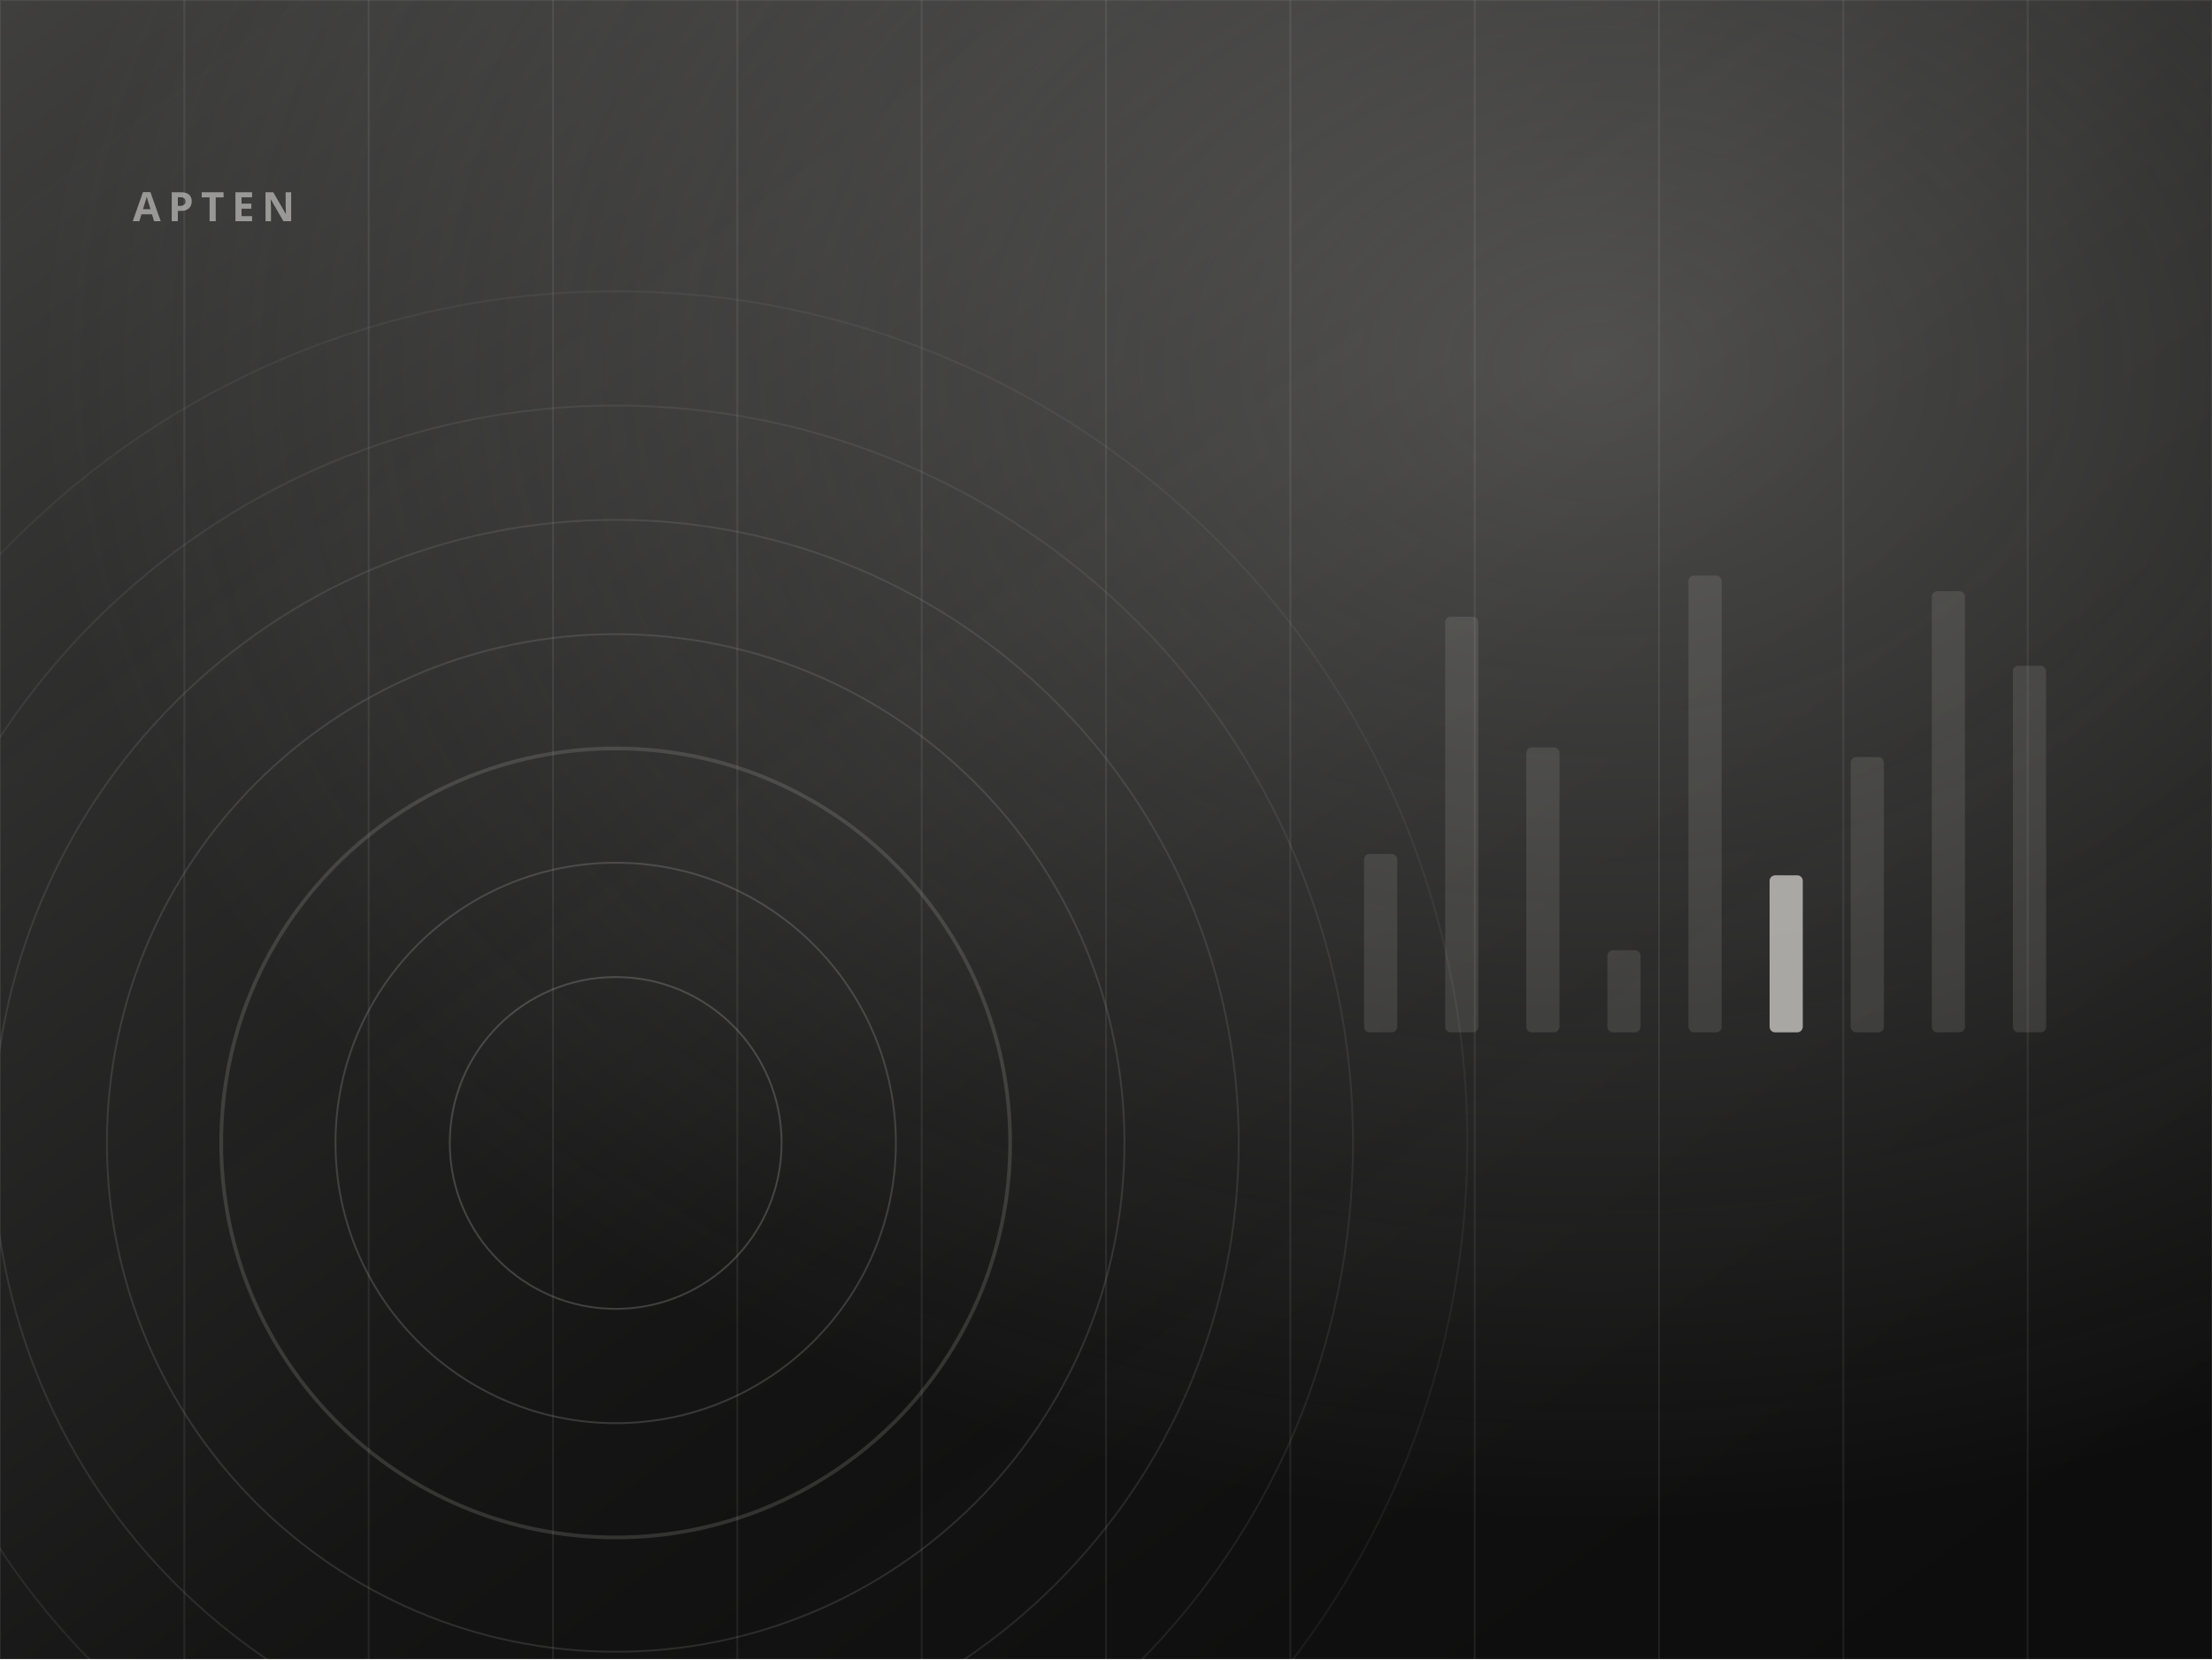
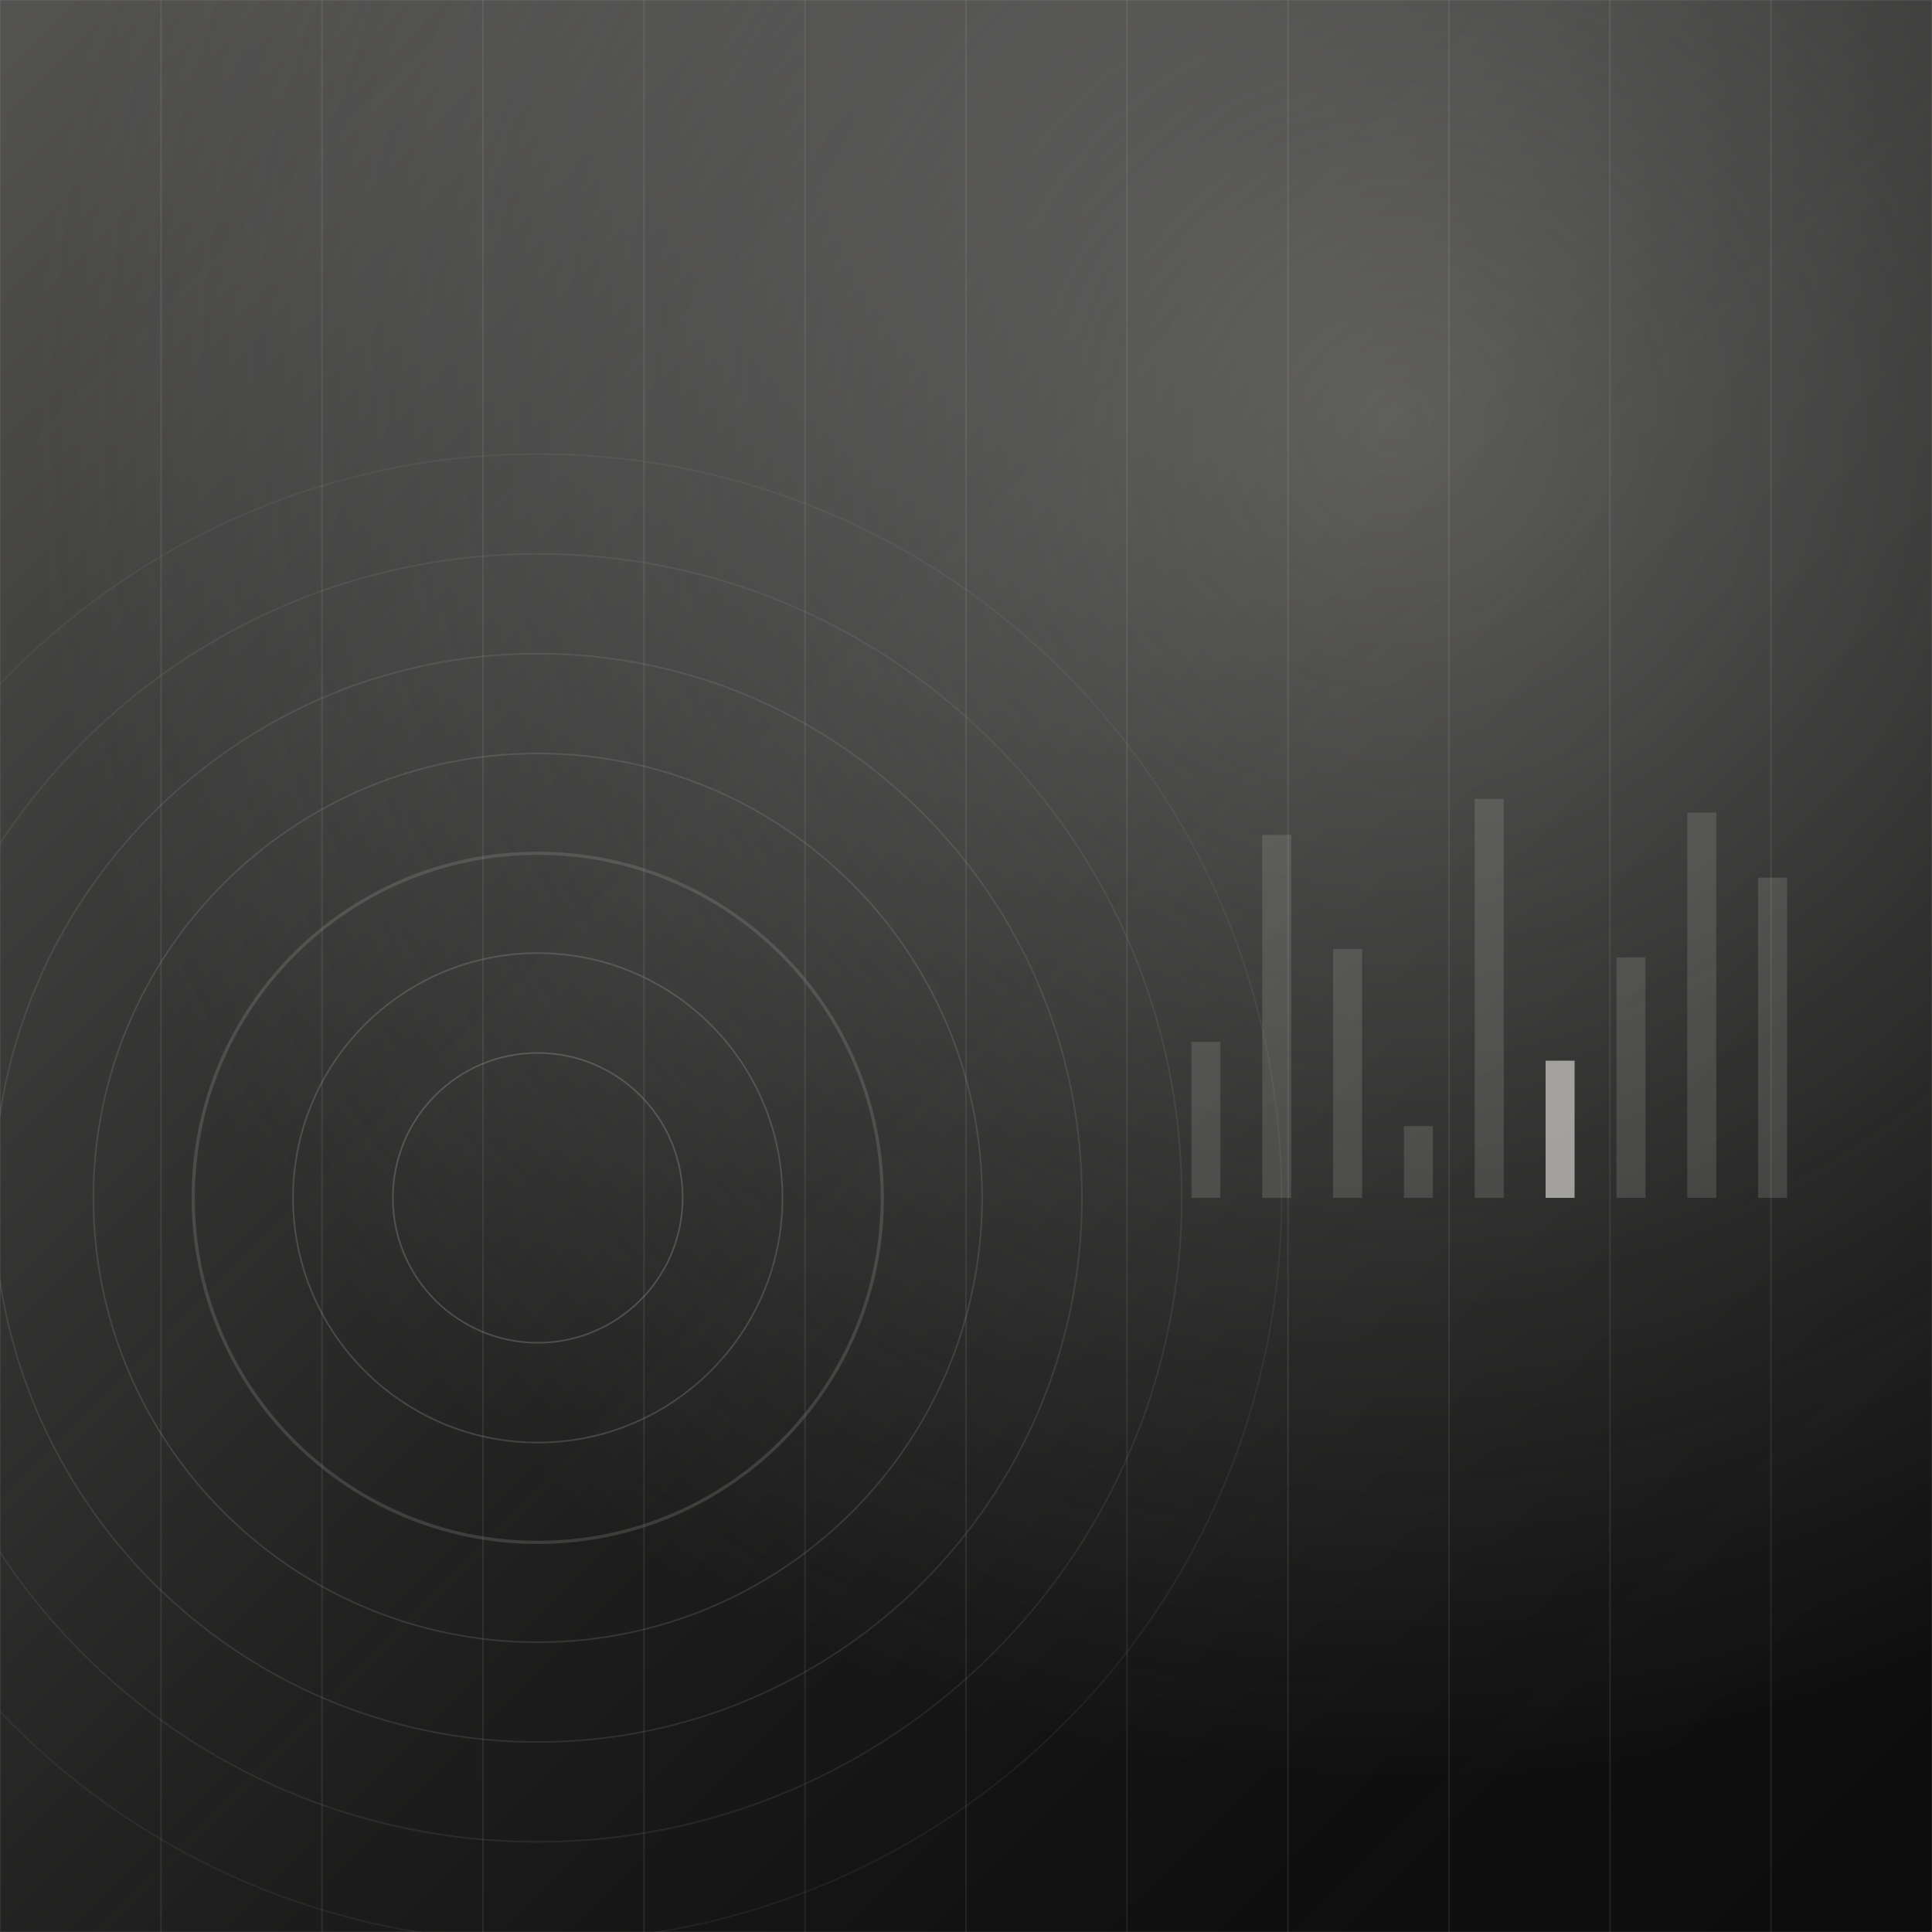
- <svg xmlns="http://www.w3.org/2000/svg" viewBox="0 0 1200 900" width="1200" height="900" role="img">
+ <svg xmlns="http://www.w3.org/2000/svg" viewBox="0 0 1200 1200" width="1200" height="1200" role="img">
  <defs>
    <linearGradient id="g" x1="0" y1="0" x2="1" y2="1">
-       <stop offset="0" stop-color="#b6b5b2" stop-opacity="0.30" />
-       <stop offset="0.55" stop-color="#b6b5b2" stop-opacity="0.05" />
+       <stop offset="0" stop-color="#b6b5b2" stop-opacity="0.42" />
+       <stop offset="0.55" stop-color="#b6b5b2" stop-opacity="0.1" />
      <stop offset="1" stop-color="#0d0d0d" stop-opacity="0" />
    </linearGradient>
    <radialGradient id="r" cx="0.72" cy="0.22" r="0.7">
-       <stop offset="0" stop-color="#b6b5b2" stop-opacity="0.34" />
+       <stop offset="0" stop-color="#b6b5b2" stop-opacity="0.4" />
      <stop offset="1" stop-color="#b6b5b2" stop-opacity="0" />
    </radialGradient>
    <clipPath id="c">
-       <rect width="1200" height="900" />
+       <rect width="1200" height="1200" />
    </clipPath>
  </defs>
  <g clip-path="url(#c)">
-     <rect width="1200" height="900" fill="#0d0d0d" />
-     <rect width="1200" height="900" fill="url(#g)" />
-     <rect width="1200" height="900" fill="url(#r)" />
-     <line x1="100" y1="0" x2="100" y2="900" stroke="rgba(247,246,244,0.08)" stroke-width="1" />
-     <line x1="200" y1="0" x2="200" y2="900" stroke="rgba(247,246,244,0.08)" stroke-width="1" />
-     <line x1="300" y1="0" x2="300" y2="900" stroke="rgba(247,246,244,0.08)" stroke-width="1" />
-     <line x1="400" y1="0" x2="400" y2="900" stroke="rgba(247,246,244,0.08)" stroke-width="1" />
-     <line x1="500" y1="0" x2="500" y2="900" stroke="rgba(247,246,244,0.08)" stroke-width="1" />
-     <line x1="600" y1="0" x2="600" y2="900" stroke="rgba(247,246,244,0.08)" stroke-width="1" />
-     <line x1="700" y1="0" x2="700" y2="900" stroke="rgba(247,246,244,0.08)" stroke-width="1" />
-     <line x1="800" y1="0" x2="800" y2="900" stroke="rgba(247,246,244,0.08)" stroke-width="1" />
-     <line x1="900" y1="0" x2="900" y2="900" stroke="rgba(247,246,244,0.08)" stroke-width="1" />
-     <line x1="1000" y1="0" x2="1000" y2="900" stroke="rgba(247,246,244,0.08)" stroke-width="1" />
-     <line x1="1100" y1="0" x2="1100" y2="900" stroke="rgba(247,246,244,0.08)" stroke-width="1" />
-     <circle cx="334.007" cy="620" r="90" fill="none" stroke="#b6b5b2" stroke-opacity="0.26" stroke-width="1" />
-     <circle cx="334.007" cy="620" r="152" fill="none" stroke="#b6b5b2" stroke-opacity="0.23" stroke-width="1" />
-     <circle cx="334.007" cy="620" r="214" fill="none" stroke="#b6b5b2" stroke-opacity="0.2" stroke-width="2" />
-     <circle cx="334.007" cy="620" r="276" fill="none" stroke="#b6b5b2" stroke-opacity="0.17" stroke-width="1" />
-     <circle cx="334.007" cy="620" r="338" fill="none" stroke="#b6b5b2" stroke-opacity="0.14" stroke-width="1" />
-     <circle cx="334.007" cy="620" r="400" fill="none" stroke="#b6b5b2" stroke-opacity="0.11" stroke-width="1" />
-     <circle cx="334.007" cy="620" r="462" fill="none" stroke="#b6b5b2" stroke-opacity="0.08" stroke-width="1" />
-     <rect x="740" y="463.191" width="18" height="96.809" rx="3" fill="#b6b5b2" fill-opacity="0.16" />
-     <rect x="784" y="334.516" width="18" height="225.484" rx="3" fill="#b6b5b2" fill-opacity="0.16" />
-     <rect x="828" y="405.393" width="18" height="154.607" rx="3" fill="#b6b5b2" fill-opacity="0.16" />
-     <rect x="872" y="515.464" width="18" height="44.536" rx="3" fill="#b6b5b2" fill-opacity="0.16" />
-     <rect x="916" y="312.236" width="18" height="247.764" rx="3" fill="#b6b5b2" fill-opacity="0.16" />
-     <rect x="960" y="474.82" width="18" height="85.18" rx="3" fill="#b6b5b2" fill-opacity="0.9" />
-     <rect x="1004" y="410.671" width="18" height="149.329" rx="3" fill="#b6b5b2" fill-opacity="0.16" />
-     <rect x="1048" y="320.719" width="18" height="239.281" rx="3" fill="#b6b5b2" fill-opacity="0.16" />
-     <rect x="1092" y="361.138" width="18" height="198.862" rx="3" fill="#b6b5b2" fill-opacity="0.16" />
-     <rect x="0" y="0" width="1200" height="900" fill="none" stroke="rgba(247,246,244,0.08)" />
-     <text x="72" y="120" fill="rgba(247,246,244,0.5)" font-family="Manrope, sans-serif" font-size="22" font-weight="600" letter-spacing="4">APTEN</text>
+     <rect width="1200" height="1200" fill="#0d0d0d" />
+     <rect width="1200" height="1200" fill="url(#g)" />
+     <rect width="1200" height="1200" fill="url(#r)" />
+     <line x1="100" y1="0" x2="100" y2="1200" stroke="rgba(247,246,244,0.08)" stroke-width="1" />
+     <line x1="200" y1="0" x2="200" y2="1200" stroke="rgba(247,246,244,0.08)" stroke-width="1" />
+     <line x1="300" y1="0" x2="300" y2="1200" stroke="rgba(247,246,244,0.08)" stroke-width="1" />
+     <line x1="400" y1="0" x2="400" y2="1200" stroke="rgba(247,246,244,0.08)" stroke-width="1" />
+     <line x1="500" y1="0" x2="500" y2="1200" stroke="rgba(247,246,244,0.08)" stroke-width="1" />
+     <line x1="600" y1="0" x2="600" y2="1200" stroke="rgba(247,246,244,0.08)" stroke-width="1" />
+     <line x1="700" y1="0" x2="700" y2="1200" stroke="rgba(247,246,244,0.08)" stroke-width="1" />
+     <line x1="800" y1="0" x2="800" y2="1200" stroke="rgba(247,246,244,0.08)" stroke-width="1" />
+     <line x1="900" y1="0" x2="900" y2="1200" stroke="rgba(247,246,244,0.08)" stroke-width="1" />
+     <line x1="1000" y1="0" x2="1000" y2="1200" stroke="rgba(247,246,244,0.08)" stroke-width="1" />
+     <line x1="1100" y1="0" x2="1100" y2="1200" stroke="rgba(247,246,244,0.08)" stroke-width="1" />
+     <circle cx="334.007" cy="744" r="90" fill="none" stroke="#b6b5b2" stroke-opacity="0.26" stroke-width="1" />
+     <circle cx="334.007" cy="744" r="152" fill="none" stroke="#b6b5b2" stroke-opacity="0.23" stroke-width="1" />
+     <circle cx="334.007" cy="744" r="214" fill="none" stroke="#b6b5b2" stroke-opacity="0.2" stroke-width="2" />
+     <circle cx="334.007" cy="744" r="276" fill="none" stroke="#b6b5b2" stroke-opacity="0.17" stroke-width="1" />
+     <circle cx="334.007" cy="744" r="338" fill="none" stroke="#b6b5b2" stroke-opacity="0.14" stroke-width="1" />
+     <circle cx="334.007" cy="744" r="400" fill="none" stroke="#b6b5b2" stroke-opacity="0.11" stroke-width="1" />
+     <circle cx="334.007" cy="744" r="462" fill="none" stroke="#b6b5b2" stroke-opacity="0.08" stroke-width="1" />
+     <rect x="740" y="647.191" width="18" height="96.809" fill="#b6b5b2" fill-opacity="0.2" />
+     <rect x="784" y="518.516" width="18" height="225.484" fill="#b6b5b2" fill-opacity="0.2" />
+     <rect x="828" y="589.393" width="18" height="154.607" fill="#b6b5b2" fill-opacity="0.2" />
+     <rect x="872" y="699.464" width="18" height="44.536" fill="#b6b5b2" fill-opacity="0.2" />
+     <rect x="916" y="496.236" width="18" height="247.764" fill="#b6b5b2" fill-opacity="0.2" />
+     <rect x="960" y="658.82" width="18" height="85.18" fill="#b6b5b2" fill-opacity="0.85" />
+     <rect x="1004" y="594.671" width="18" height="149.329" fill="#b6b5b2" fill-opacity="0.2" />
+     <rect x="1048" y="504.719" width="18" height="239.281" fill="#b6b5b2" fill-opacity="0.2" />
+     <rect x="1092" y="545.138" width="18" height="198.862" fill="#b6b5b2" fill-opacity="0.2" />
+     <rect x="0" y="0" width="1200" height="1200" fill="none" stroke="rgba(247,246,244,0.08)" />
  </g>
</svg>
